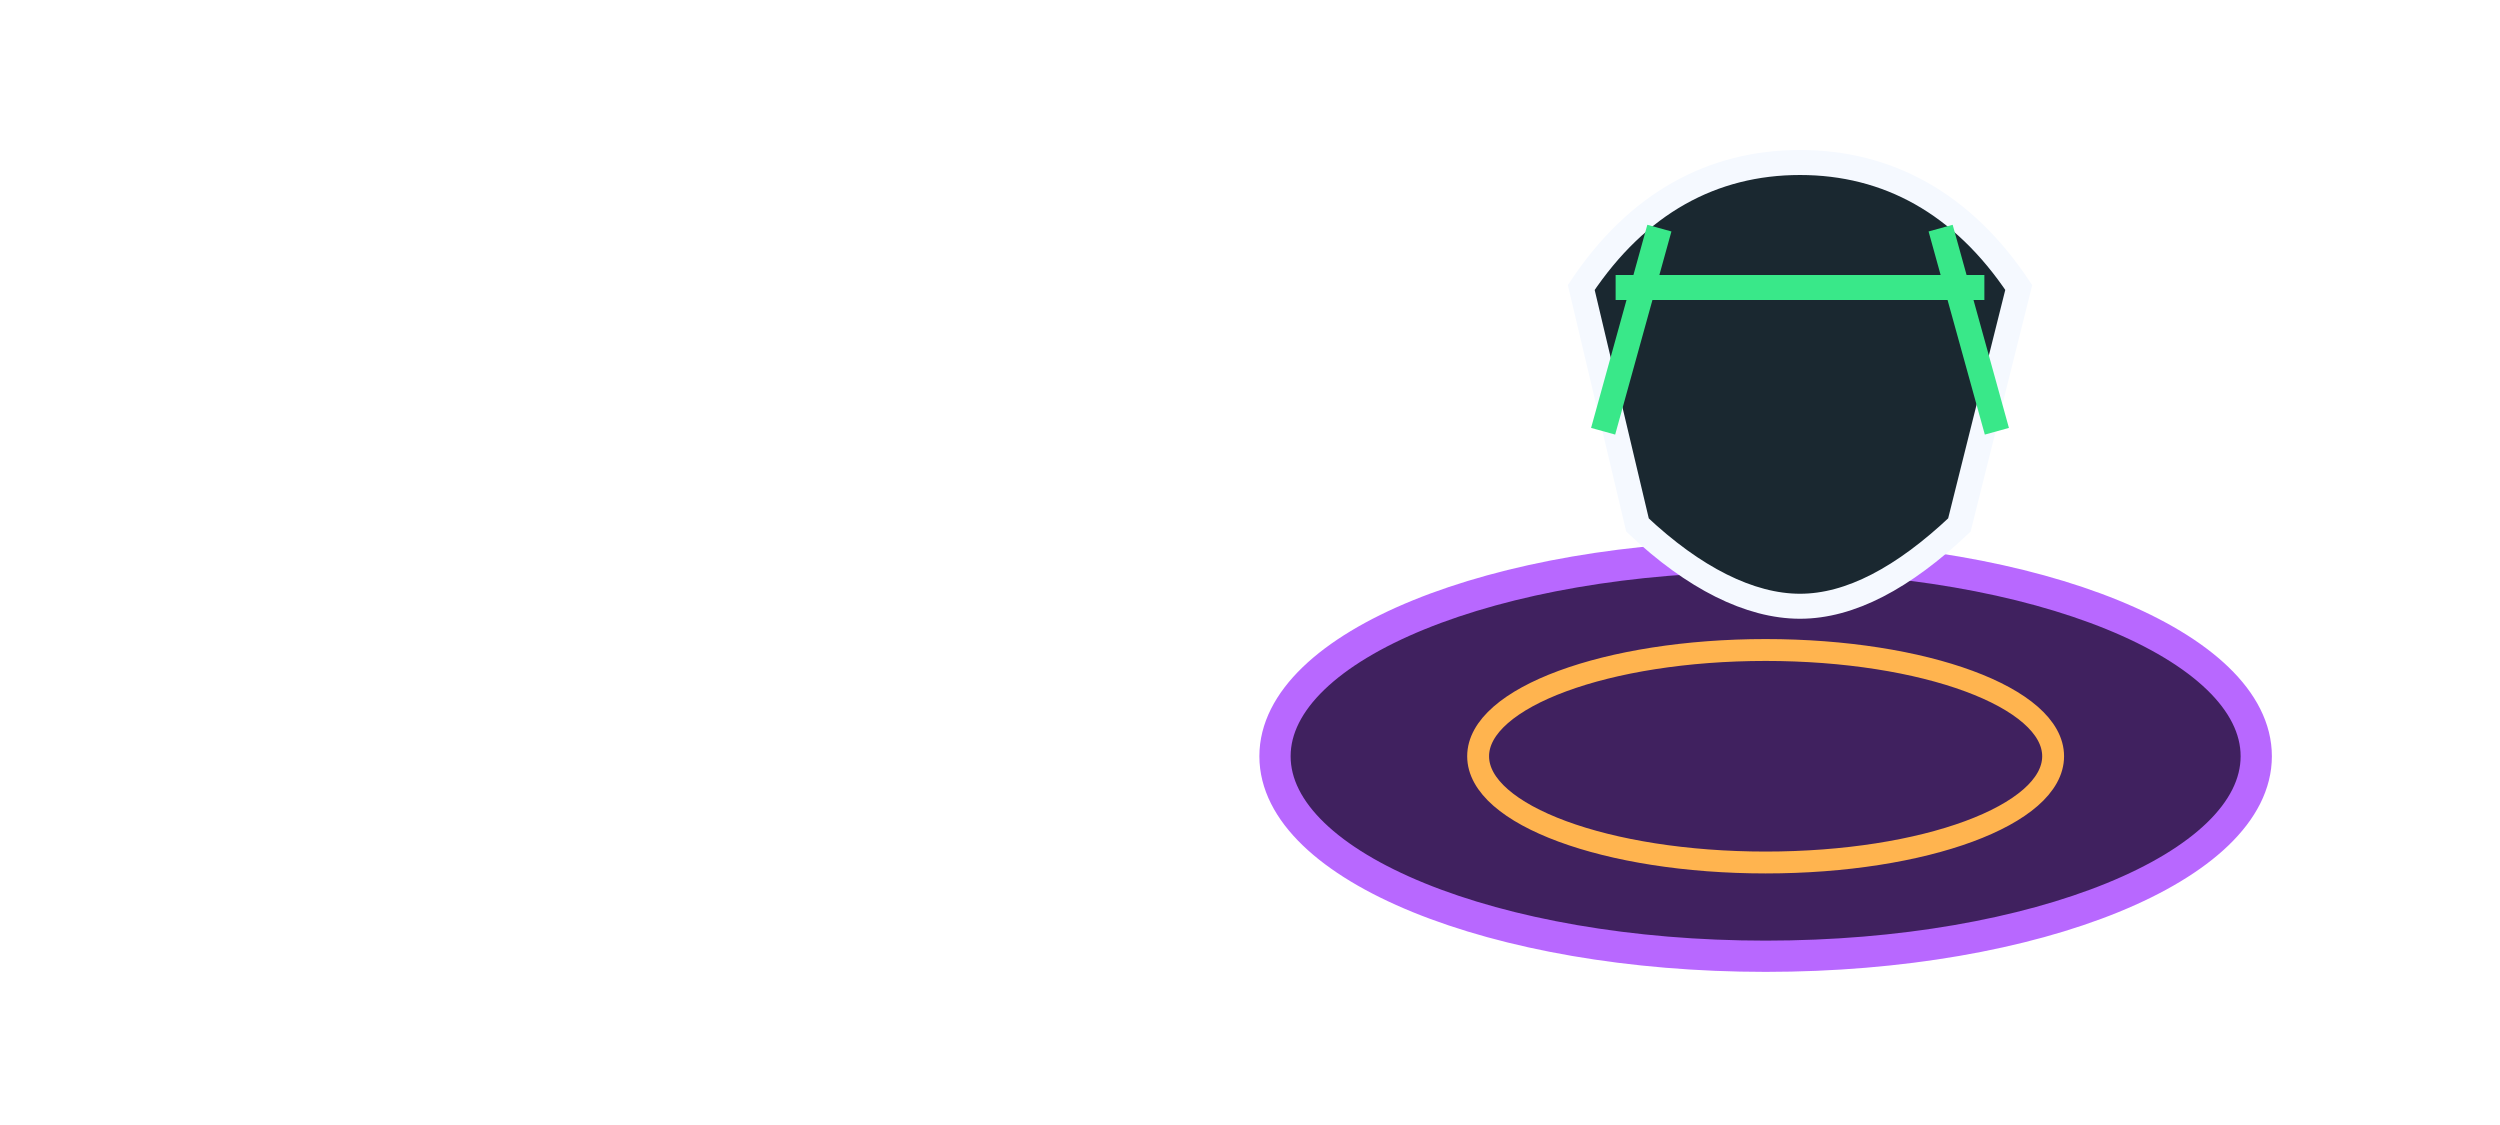
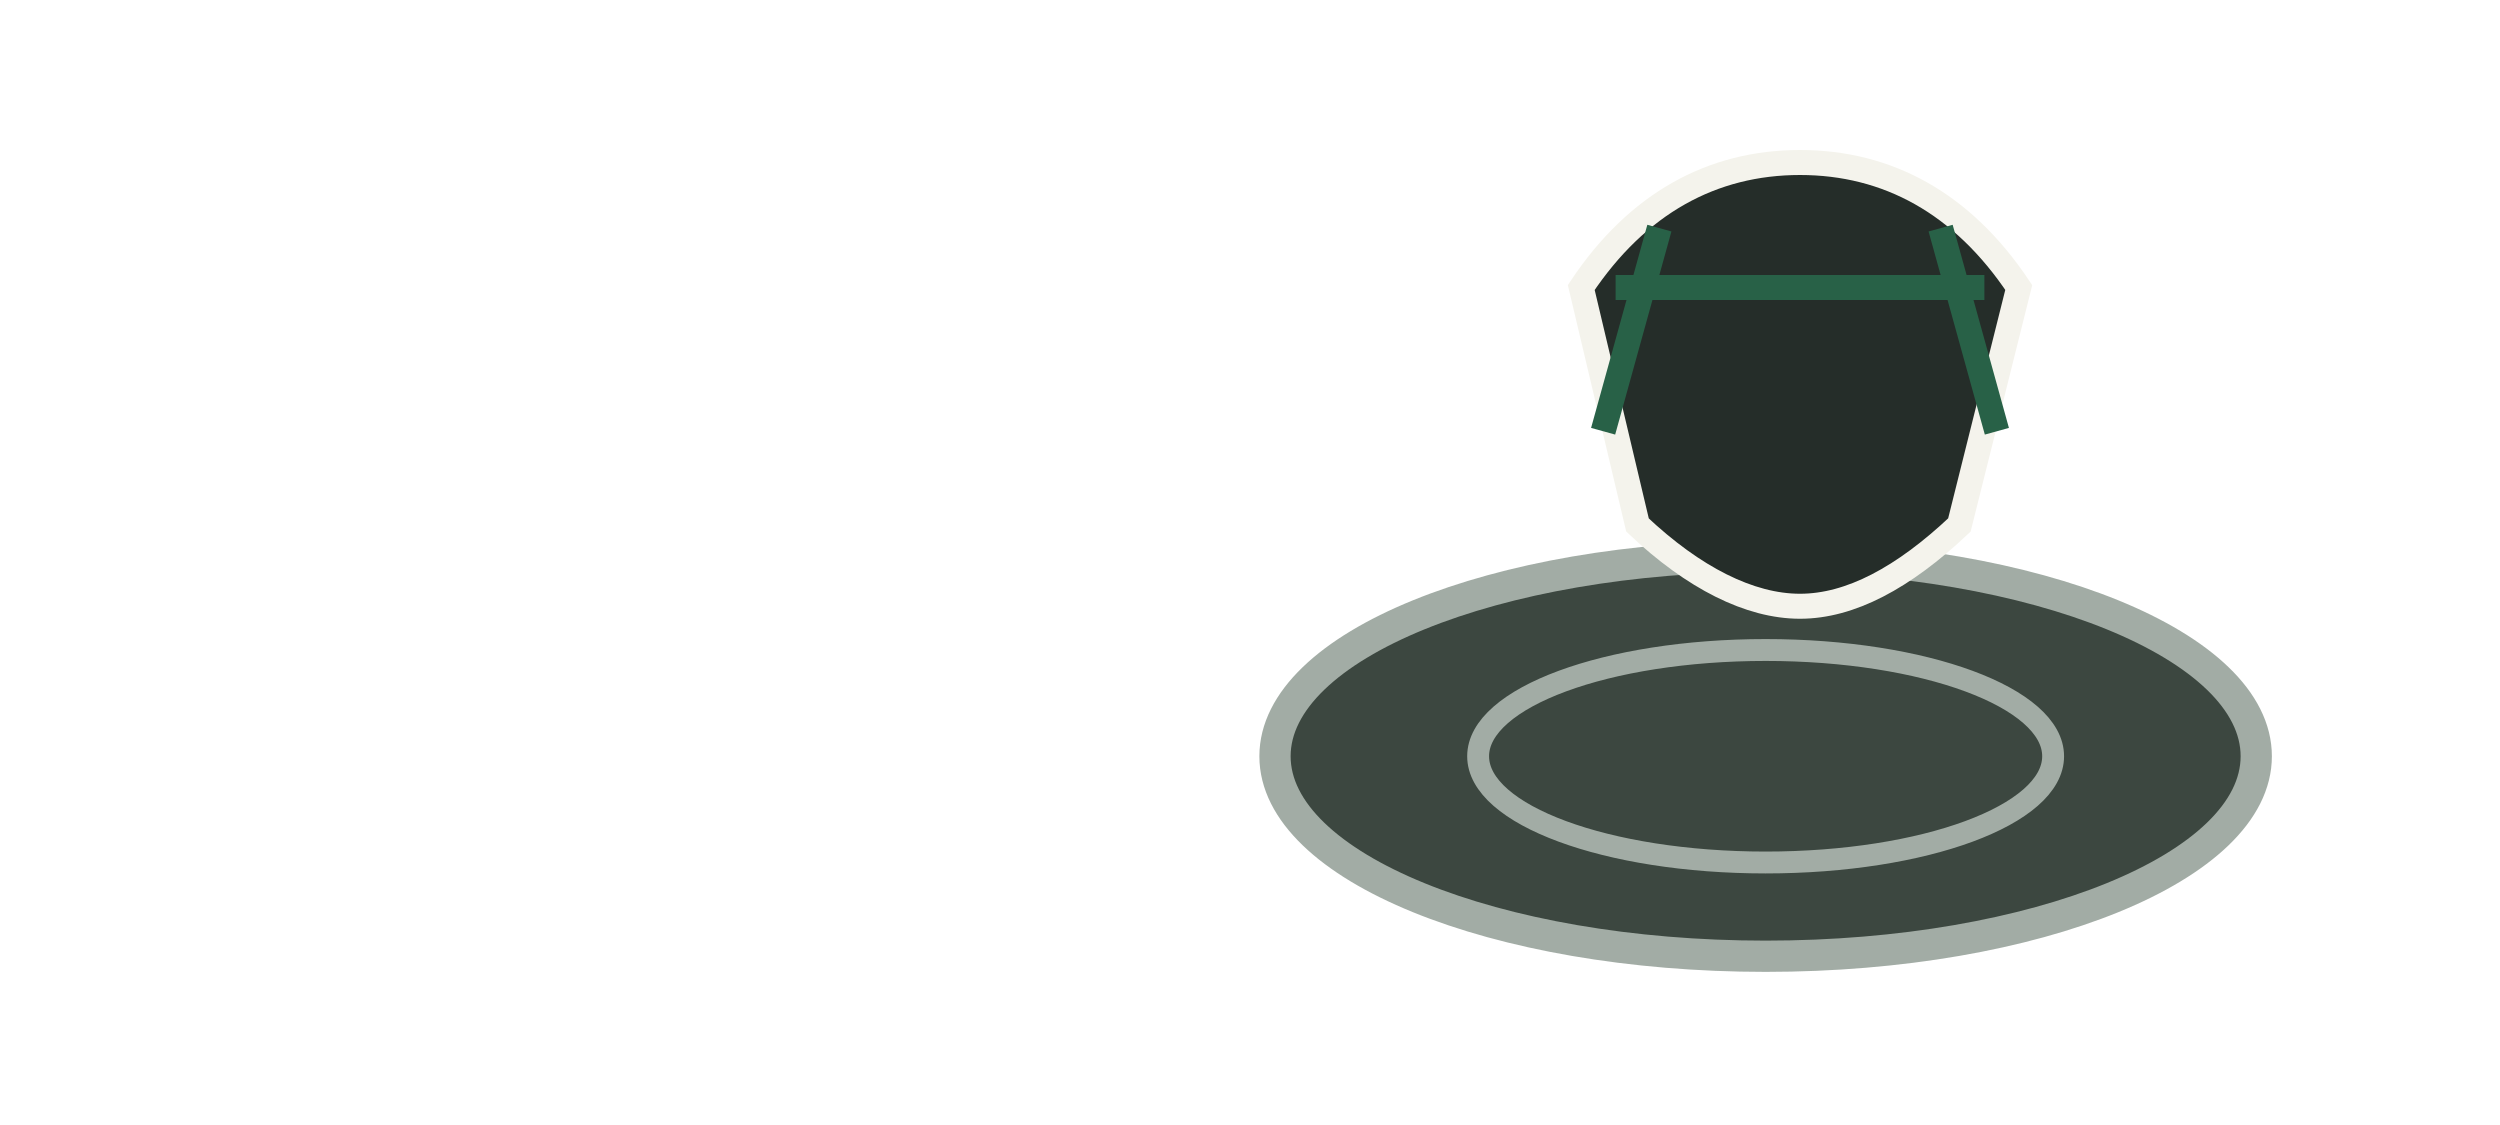
<svg xmlns="http://www.w3.org/2000/svg" viewBox="0 0 800 360">
  <rect width="800" height="360" fill="none" />
-   <ellipse cx="565" cy="242" rx="157" ry="64" fill="#40215f" stroke="#b868ff" stroke-width="10" />
-   <ellipse cx="565" cy="242" rx="92" ry="34" fill="none" stroke="#ffb44f" stroke-width="7" />
-   <path d="M506 92c18-27 42-40 70-40s52 13 70 40l-19 76c-18 17-35 26-51 26s-34-9-52-26Z" fill="#1a2830" stroke="#f5f9ff" stroke-width="8" />
-   <path d="M517 92h118M531 73l-18 65M621 73l18 65" stroke="#39e889" stroke-width="8" />
+   <ellipse cx="565" cy="242" rx="157" ry="64" fill="#3c4740" stroke="#a2aca5" stroke-width="10" />
+   <ellipse cx="565" cy="242" rx="92" ry="34" fill="none" stroke="#a2aca5" stroke-width="7" />
+   <path d="M506 92c18-27 42-40 70-40s52 13 70 40l-19 76c-18 17-35 26-51 26s-34-9-52-26Z" fill="#252d29" stroke="#f4f3ec" stroke-width="8" />
+   <path d="M517 92h118M531 73l-18 65M621 73l18 65" stroke="#286147" stroke-width="8" />
</svg>
